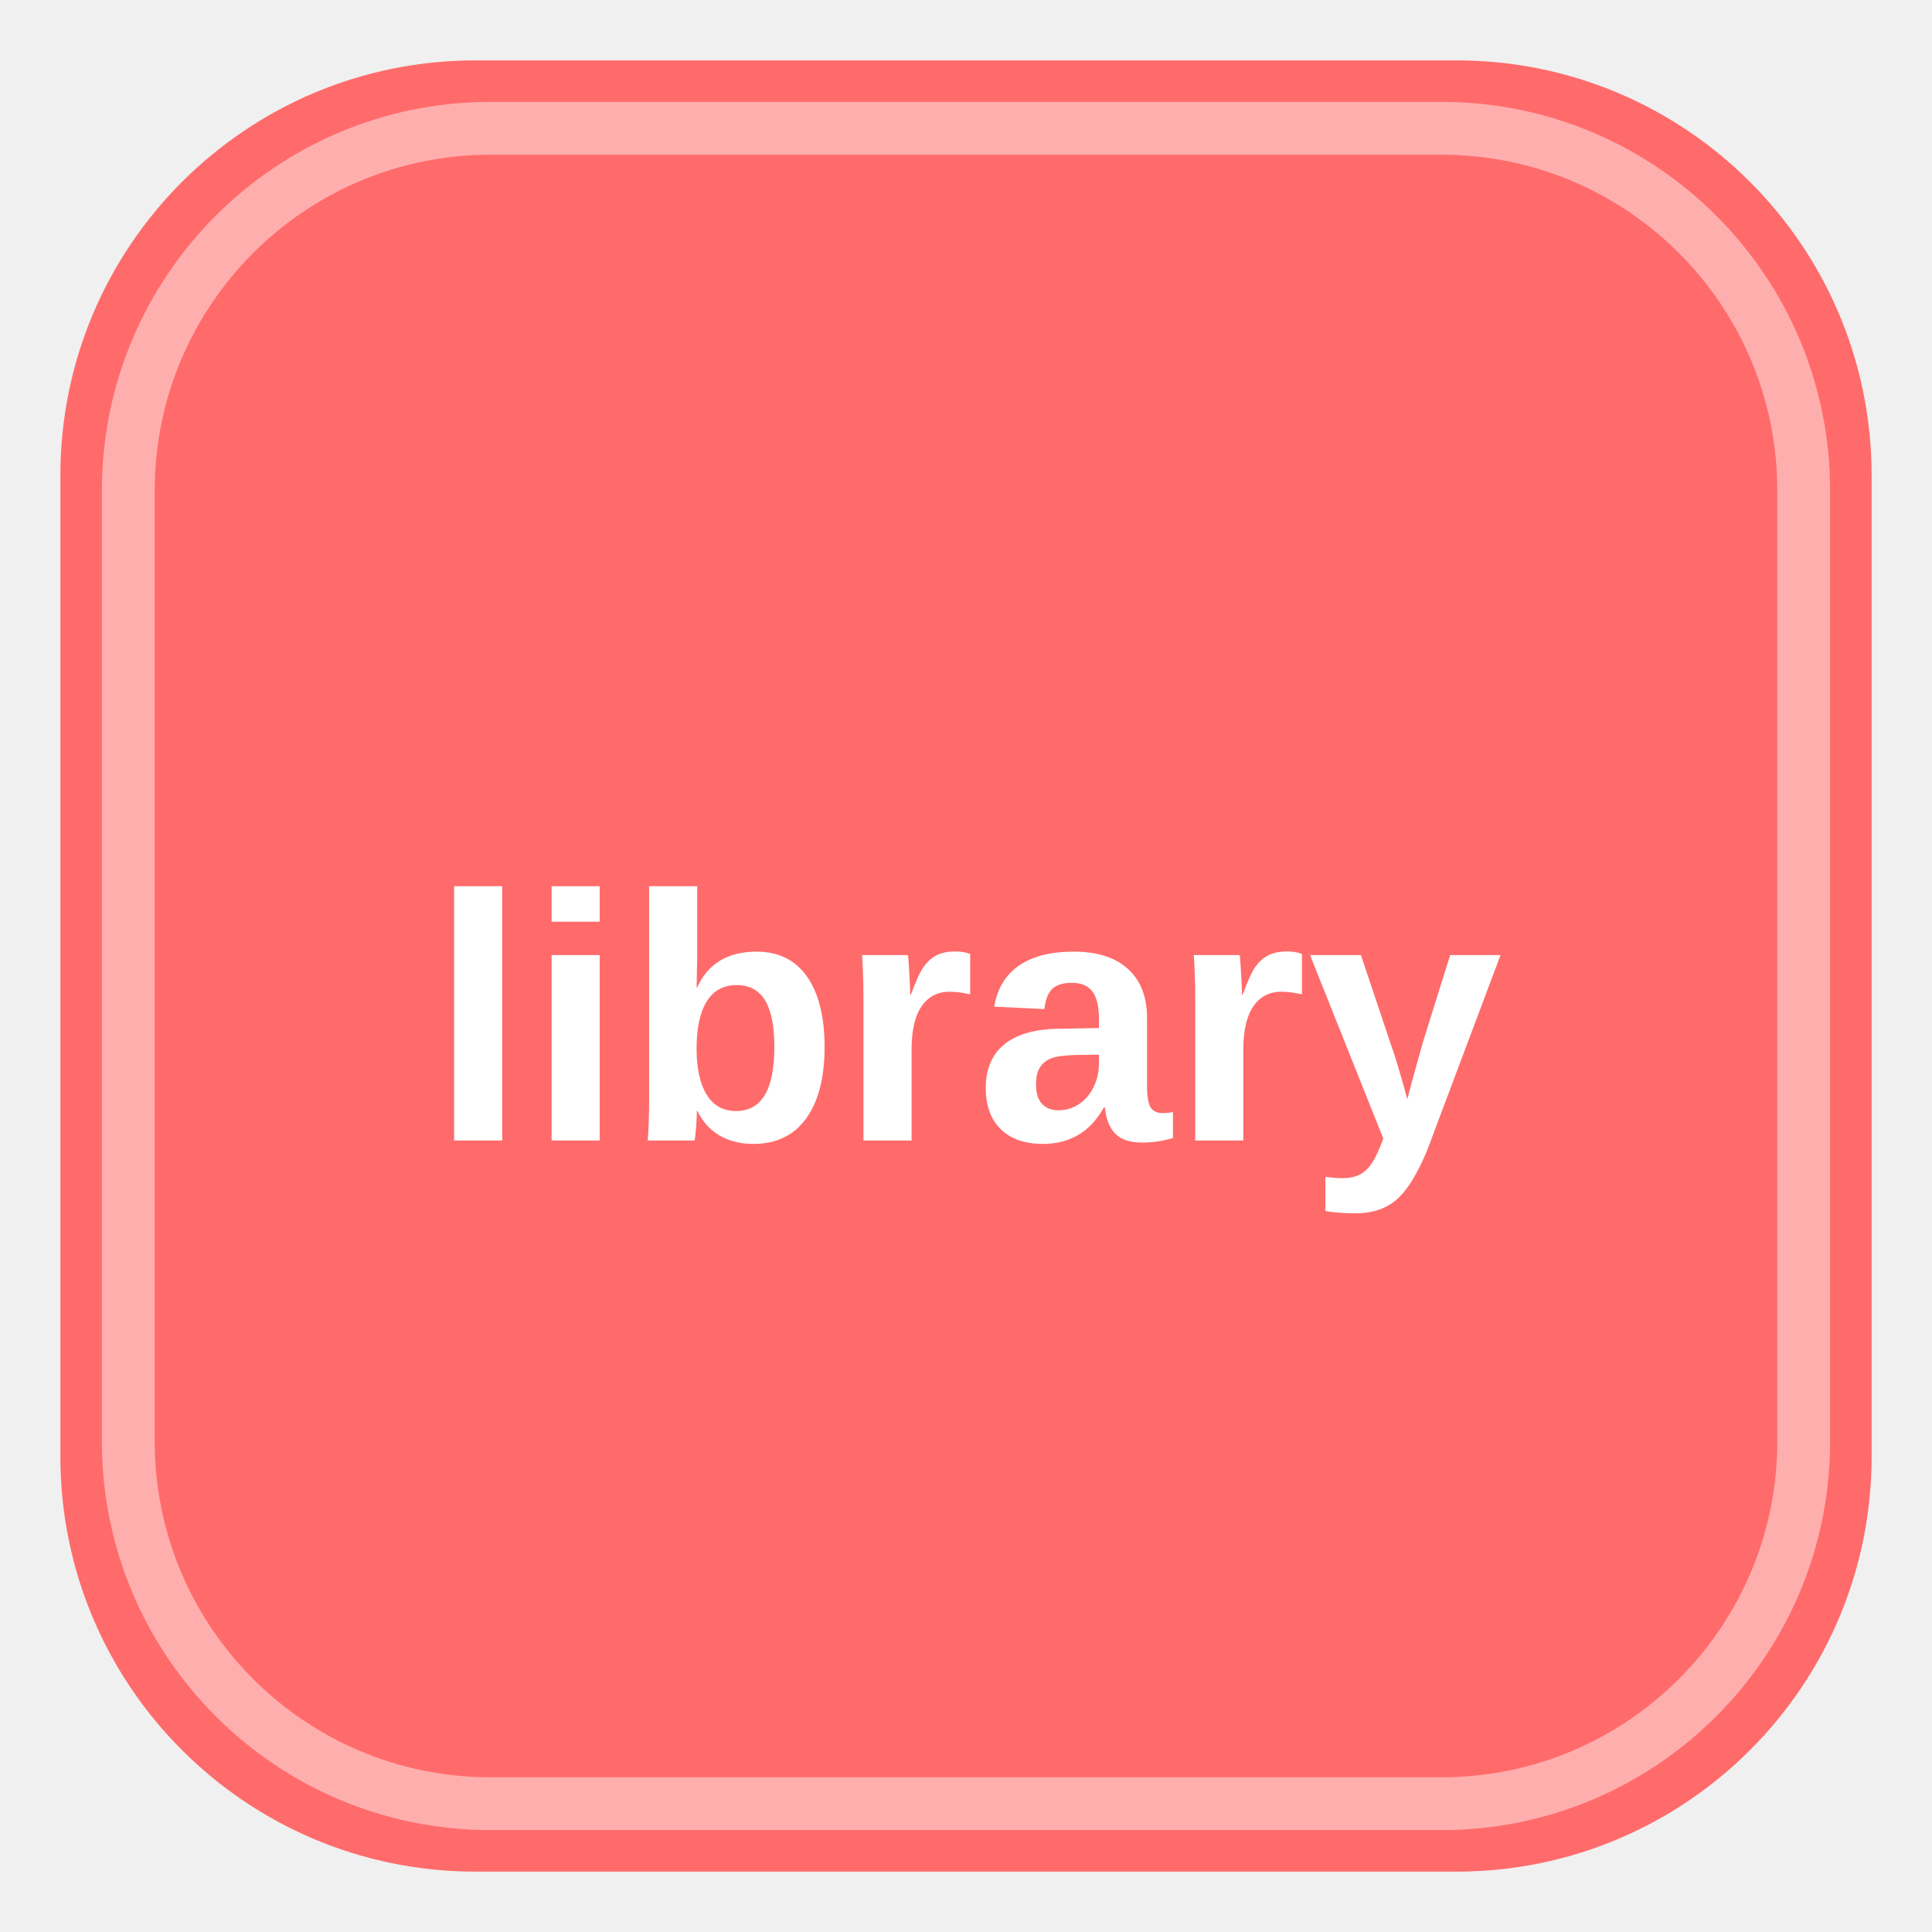
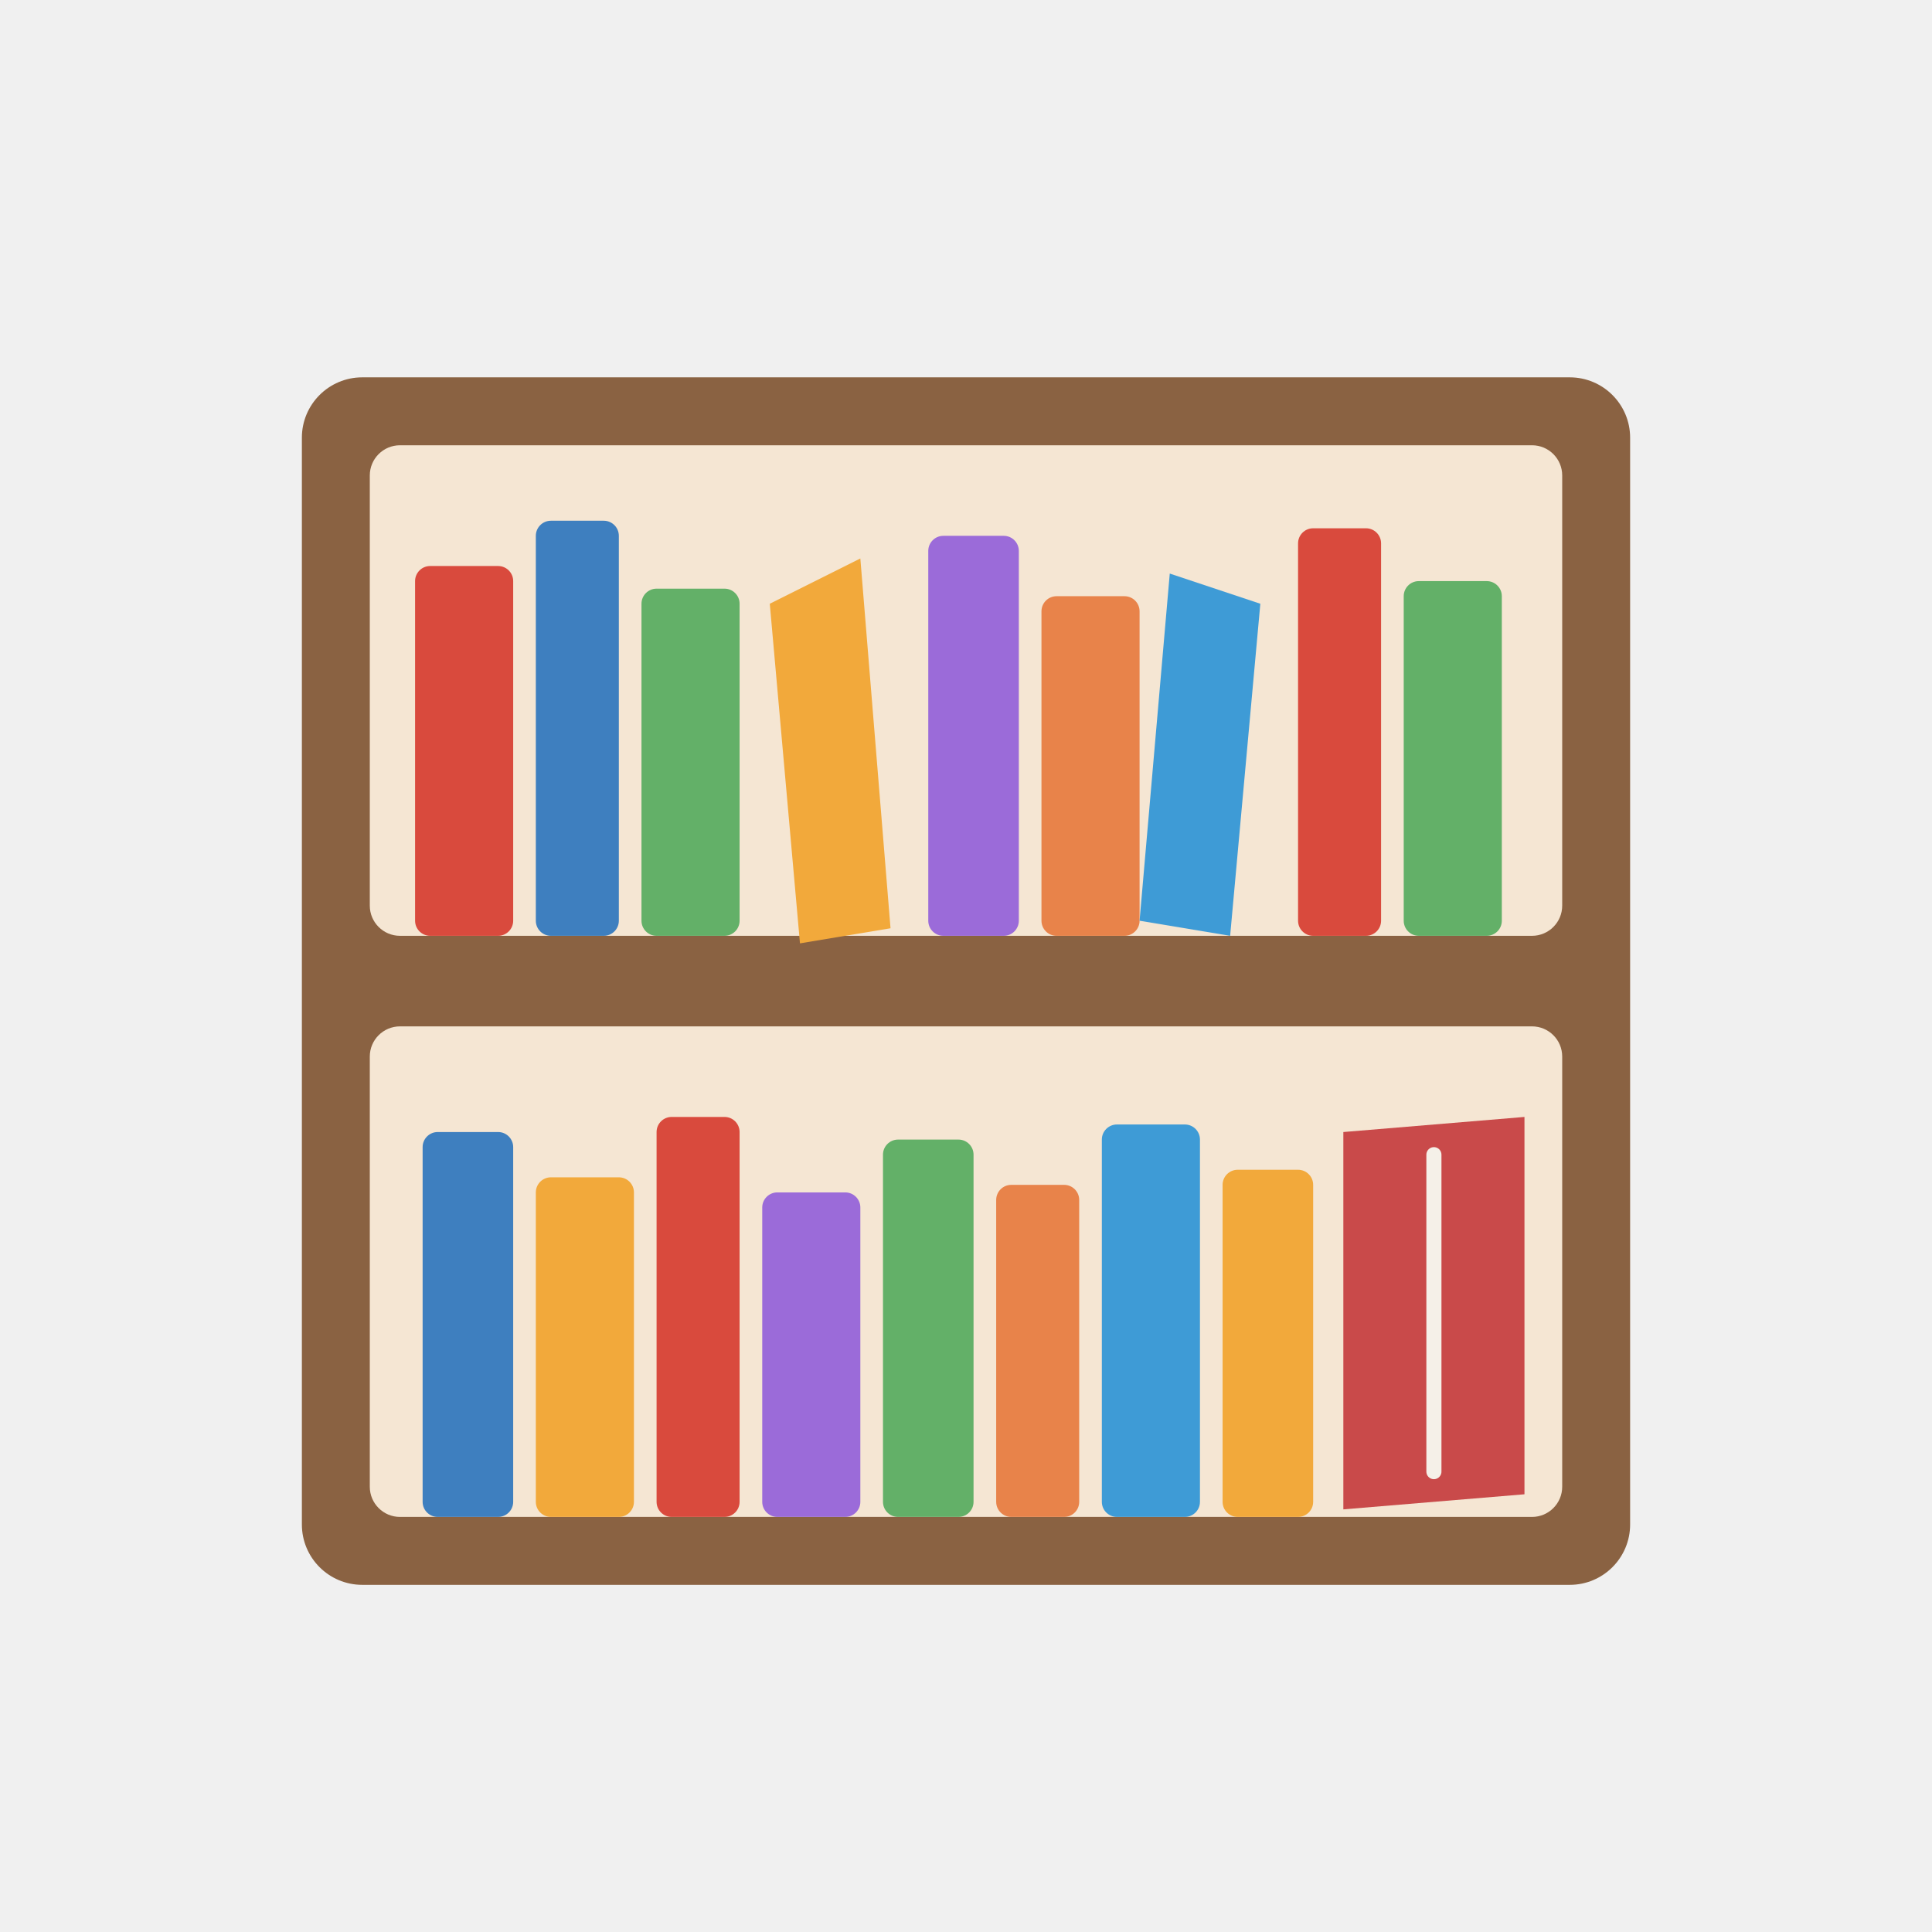
<svg xmlns="http://www.w3.org/2000/svg" width="512" height="512" viewBox="0 0 512 512">
-   <rect x="16" y="16" width="480" height="480" rx="110" fill="#FF6B6B" />
-   <rect x="34" y="34" width="444" height="444" rx="96" fill="none" stroke="rgba(255,255,255,0.45)" stroke-width="14" />
-   <text x="256" y="270" font-family="Arial, Helvetica, sans-serif" font-weight="bold" font-size="93" fill="#FFFFFF" text-anchor="middle" dominant-baseline="central">library</text>
+   <rect x="80" y="100" width="352" height="320" rx="16" fill="#8A6242" />
+   <rect x="98" y="118" width="316" height="130" rx="8" fill="#F5E6D3" />
+   <rect x="98" y="272" width="316" height="130" rx="8" fill="#F5E6D3" />
+   <rect x="110" y="150" width="26" height="98" rx="4" fill="#D94A3D" />
+   <rect x="142" y="138" width="22" height="110" rx="4" fill="#3E7FBF" />
+   <rect x="170" y="156" width="26" height="92" rx="4" fill="#63B068" />
+   <path d="M204 160 L228 148 L236 246 L212 250 Z" fill="#F2A93B" />
+   <rect x="246" y="142" width="24" height="106" rx="4" fill="#9B6BD9" />
+   <rect x="276" y="158" width="26" height="90" rx="4" fill="#E8834A" />
+   <path d="M310 152 L334 160 L326 248 L302 244 Z" fill="#3E9BD6" />
+   <rect x="344" y="140" width="22" height="108" rx="4" fill="#D94A3D" />
+   <rect x="372" y="154" width="26" height="94" rx="4" fill="#63B068" />
+   <rect x="112" y="300" width="24" height="102" rx="4" fill="#3E7FBF" />
+   <rect x="142" y="312" width="26" height="90" rx="4" fill="#F2A93B" />
+   <rect x="174" y="296" width="22" height="106" rx="4" fill="#D94A3D" />
+   <rect x="202" y="316" width="26" height="86" rx="4" fill="#9B6BD9" />
+   <rect x="234" y="302" width="24" height="100" rx="4" fill="#63B068" />
+   <rect x="264" y="314" width="22" height="88" rx="4" fill="#E8834A" />
+   <rect x="292" y="298" width="26" height="104" rx="4" fill="#3E9BD6" />
+   <rect x="324" y="310" width="24" height="92" rx="4" fill="#F2A93B" />
+   <path d="M356 300 L404 296 L404 396 L356 400 Z" fill="#C94A4A" />
+   <path d="M380 306 L380 390" stroke="#F5F0E8" stroke-width="4" fill="none" stroke-linecap="round" stroke-linejoin="round" opacity="1" />
</svg>
